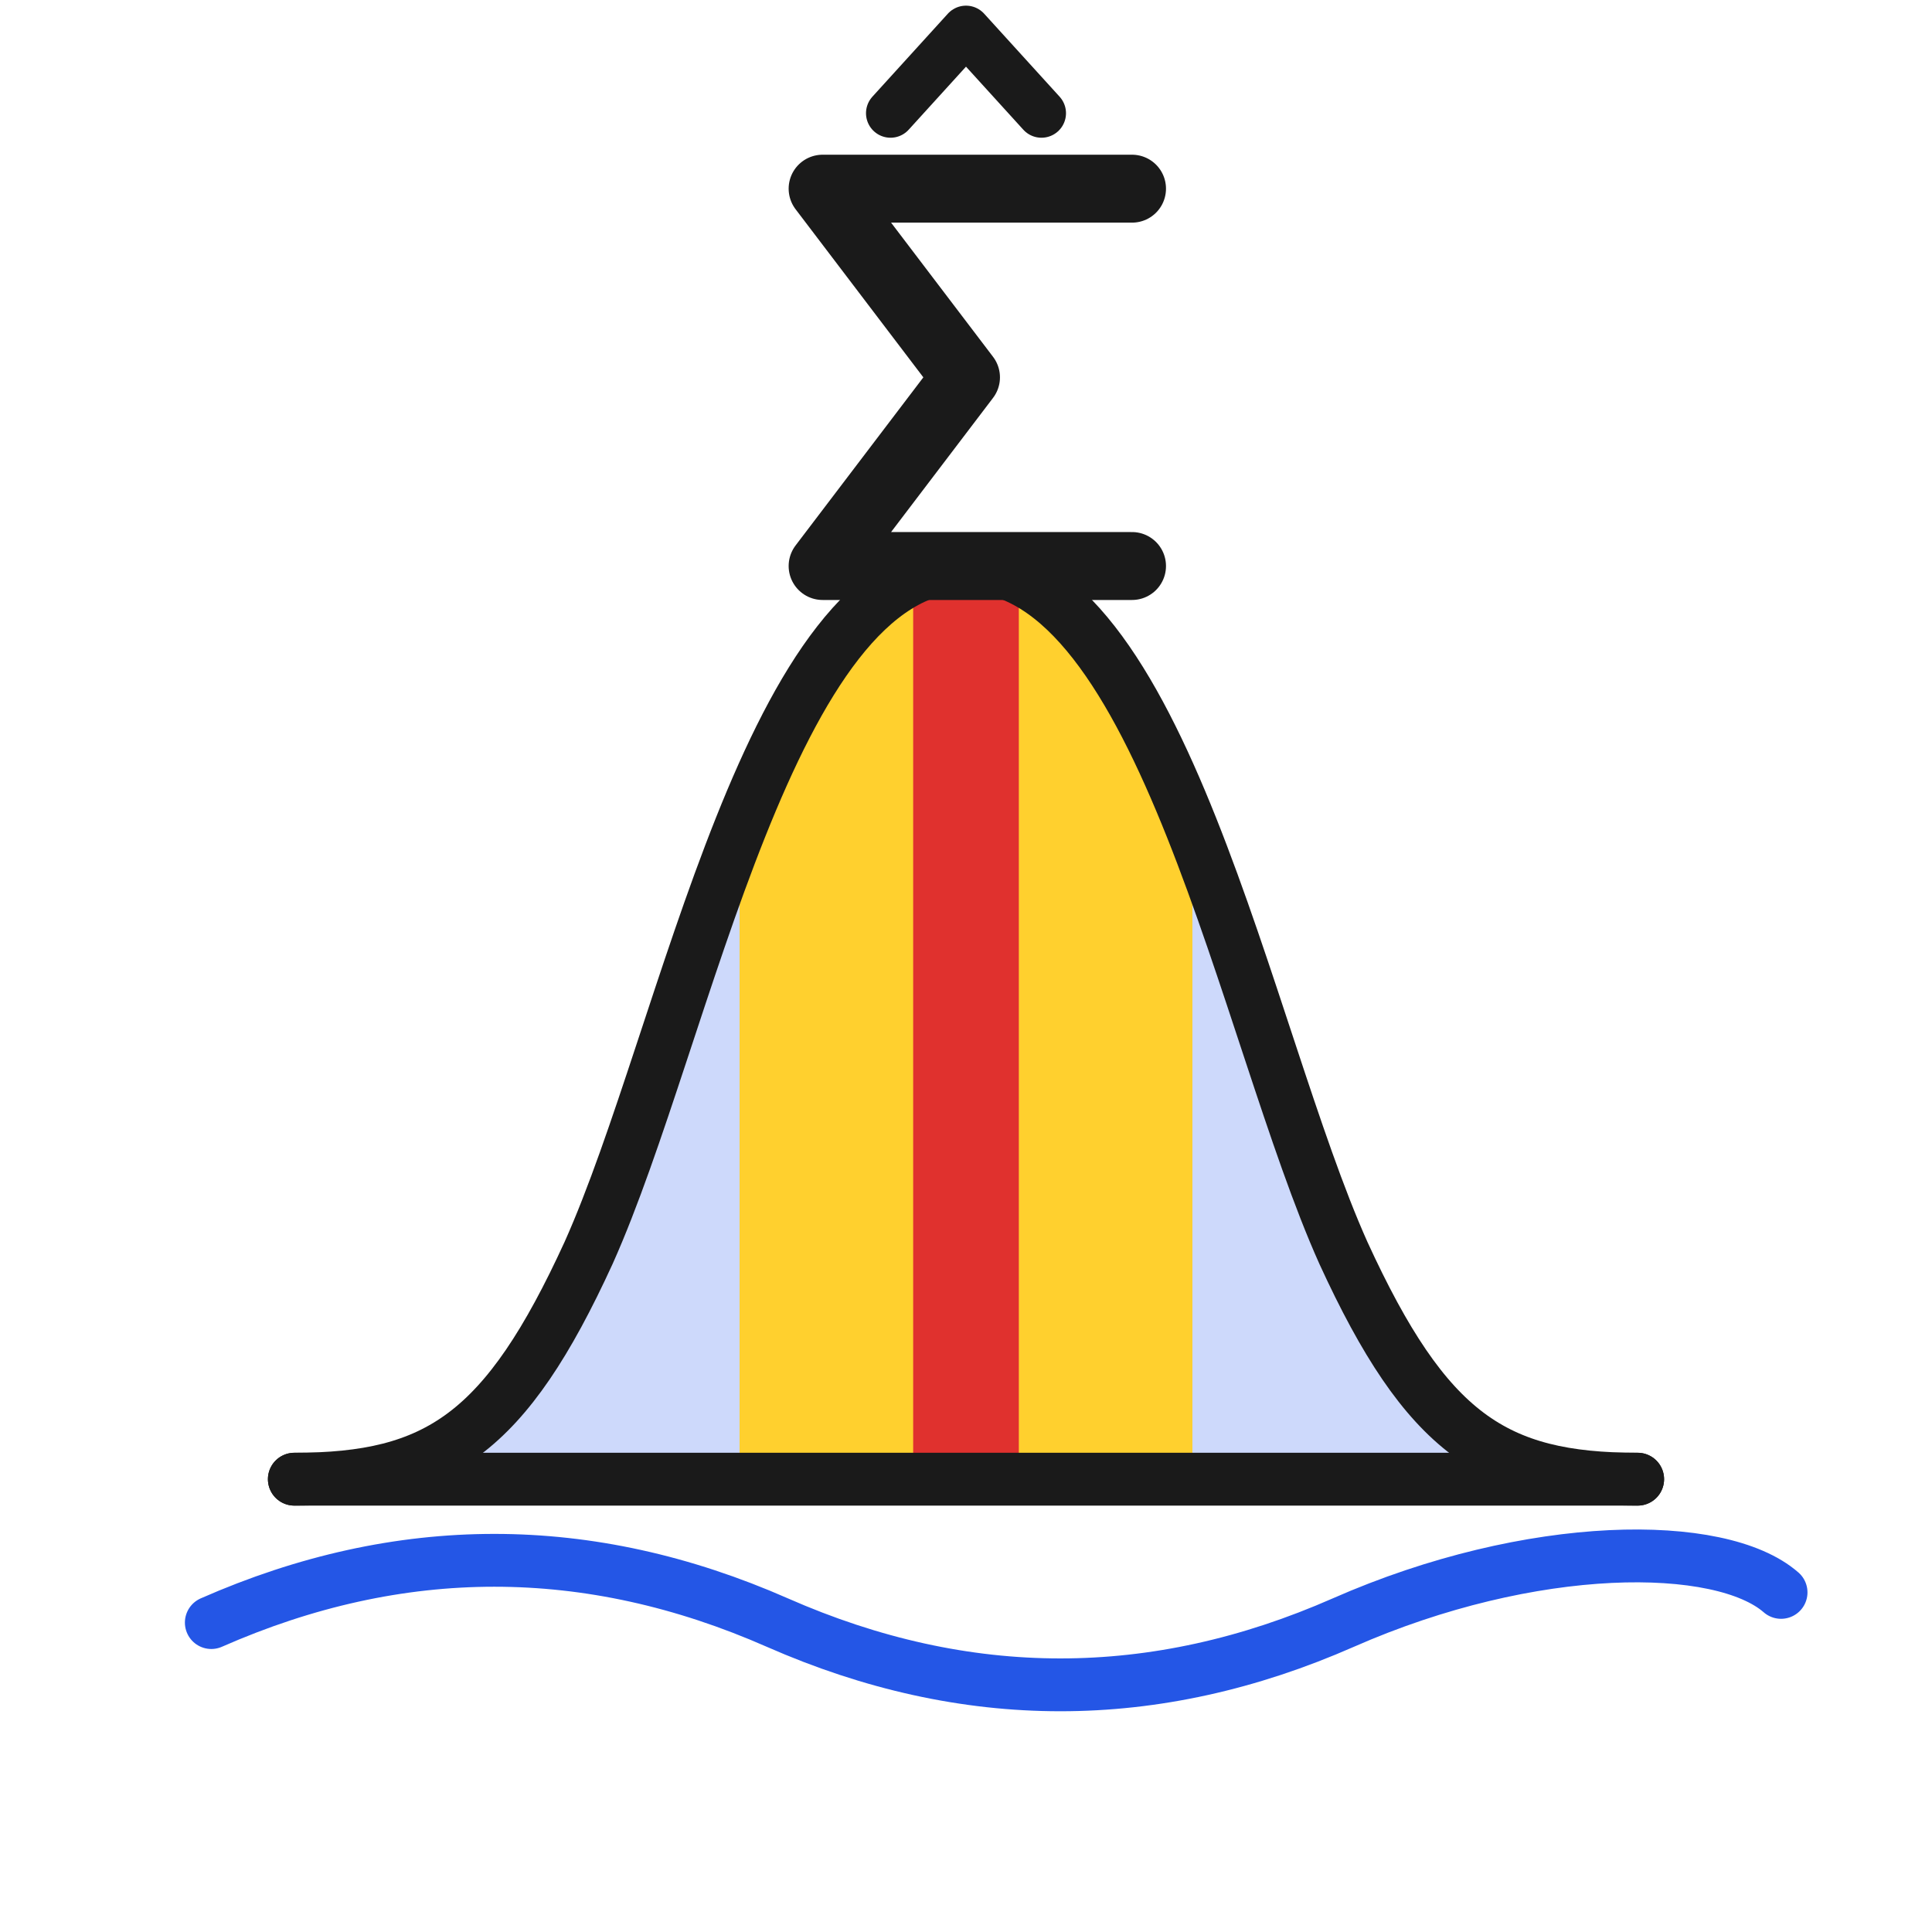
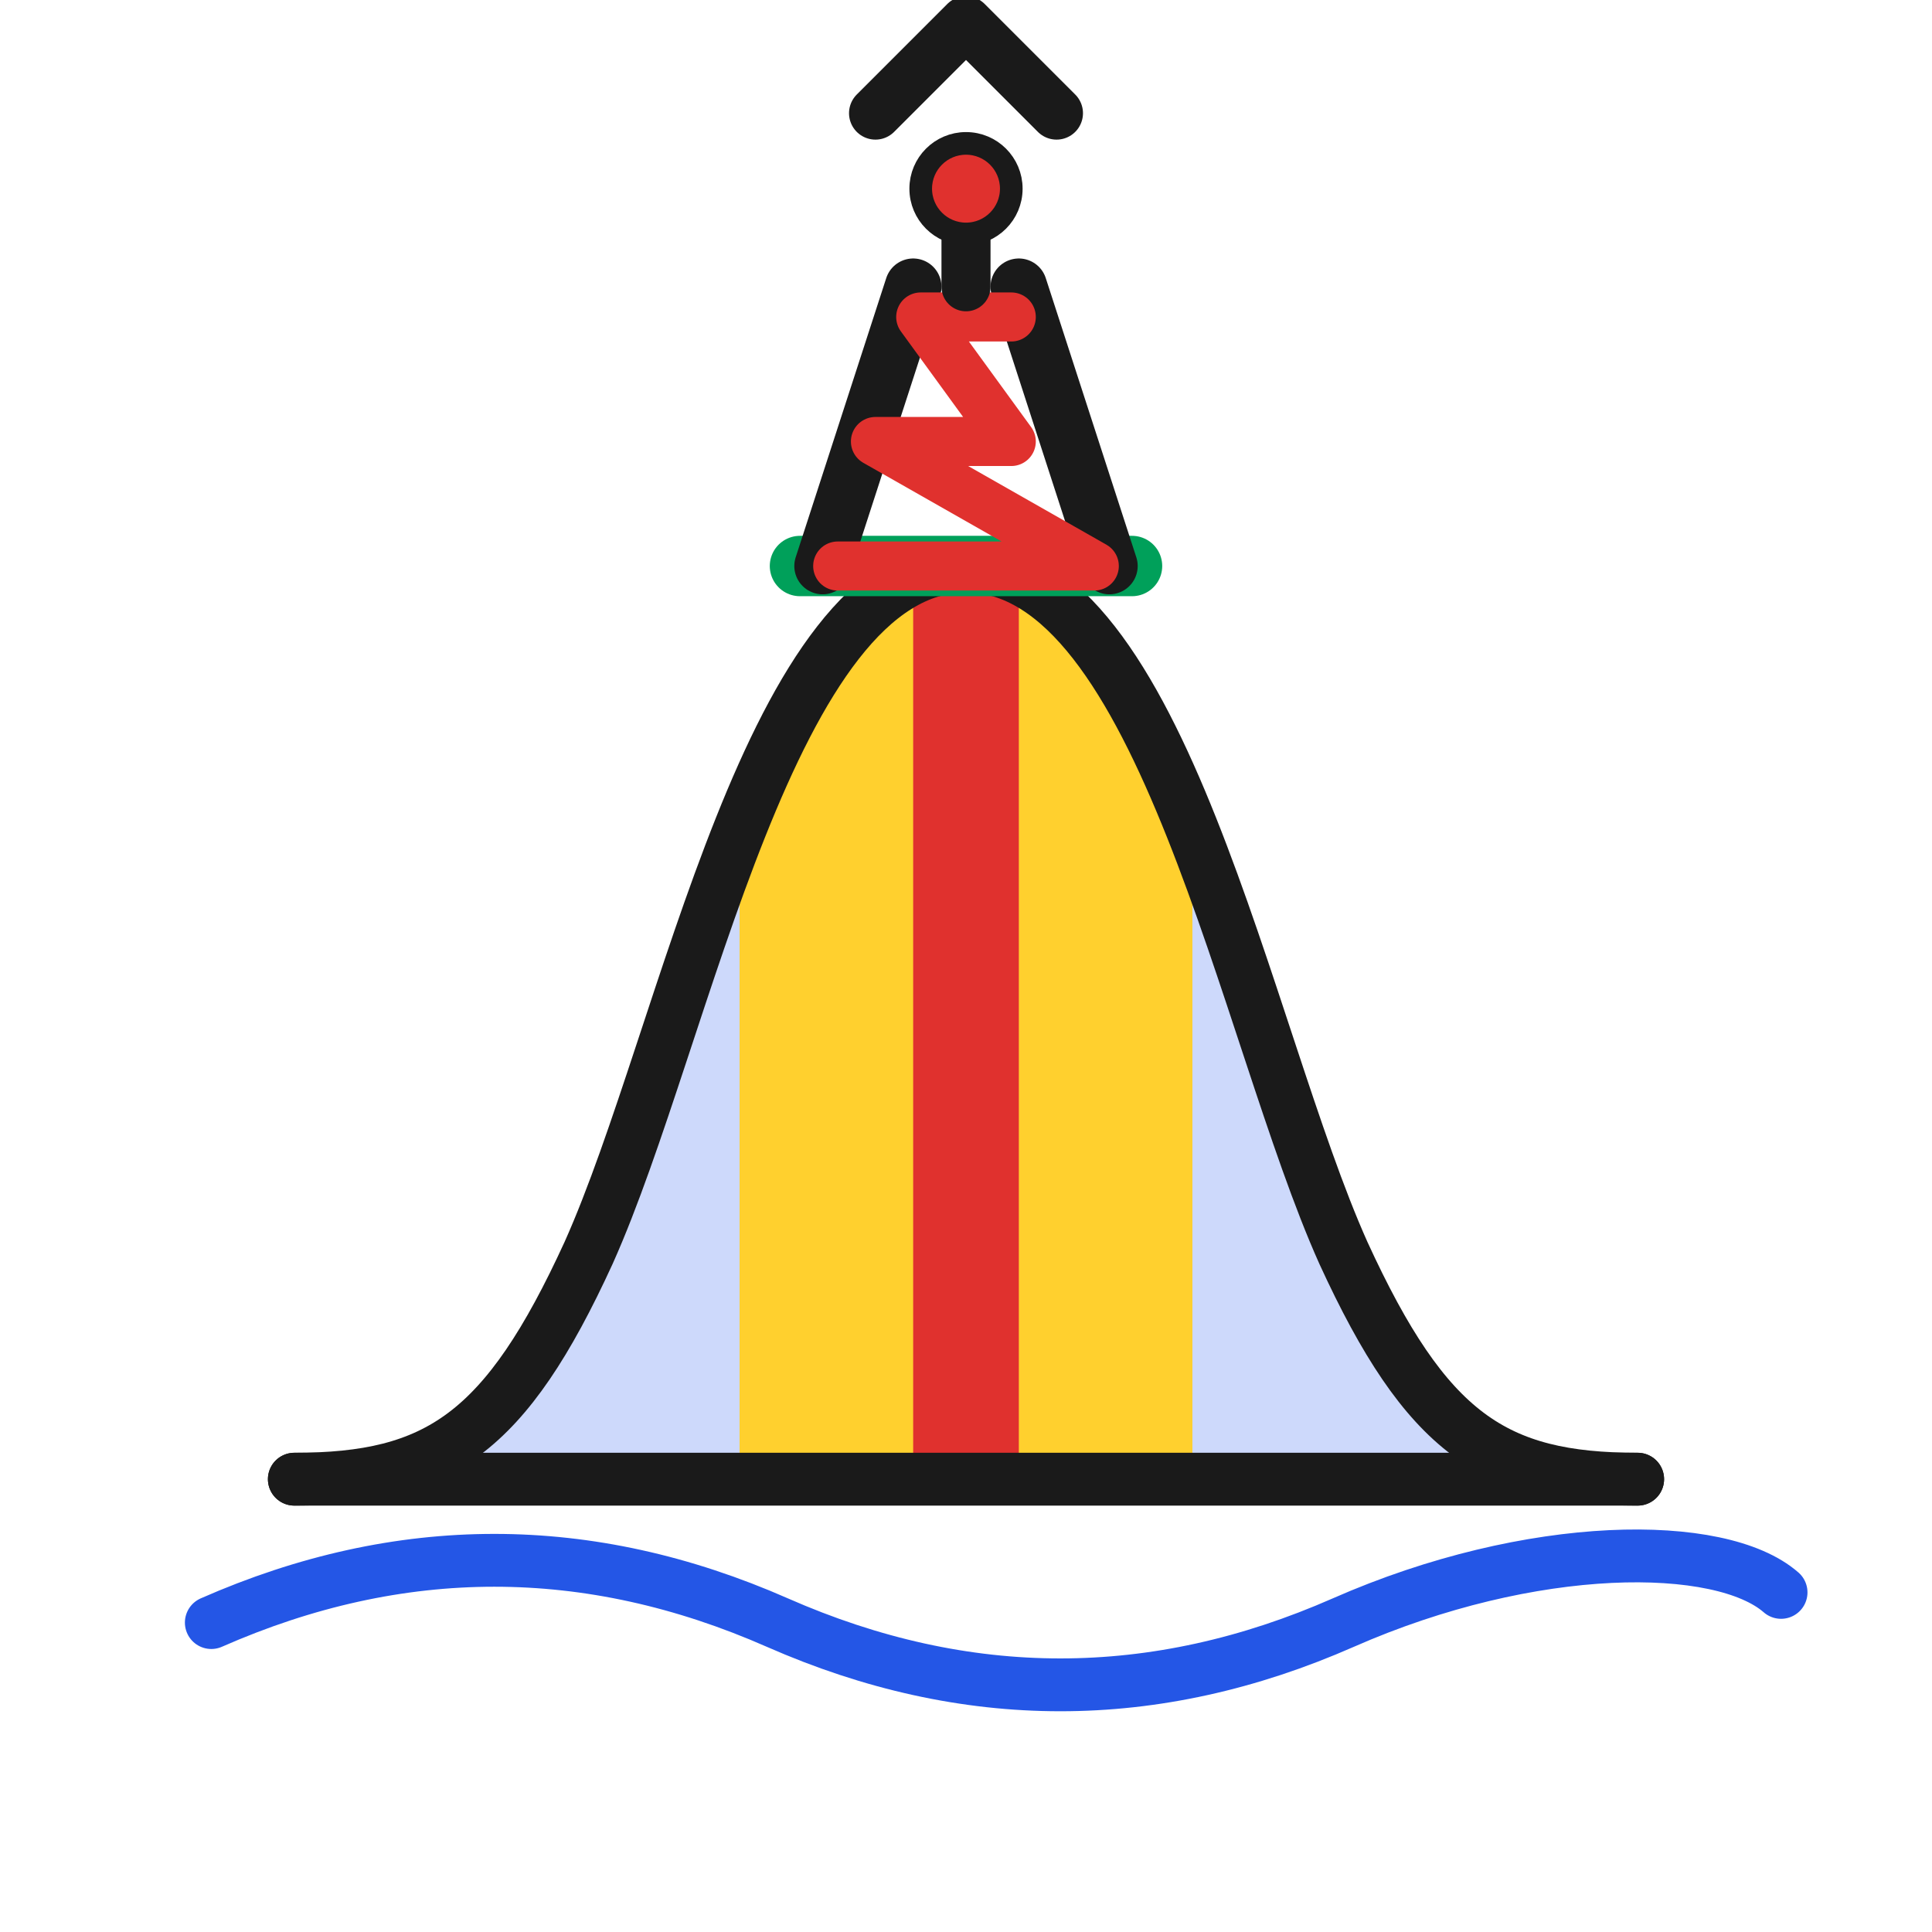
<svg xmlns="http://www.w3.org/2000/svg" viewBox="0 0 512 512" width="512" height="512" role="img" aria-label="Buoycast mark: a Gaussian-hull buoy">
  <defs>
    <clipPath id="bellMark">
      <path d="M 78 392                C 116 392, 134 380, 156 332                C 182 274, 204 150, 256 150                C 308 150, 330 274, 356 332                C 378 380, 396 392, 434 392                Z" />
    </clipPath>
  </defs>
  <g clip-path="url(#bellMark)">
    <rect x="70" y="140" width="372" height="260" fill="#cdd9fb" />
    <rect x="196" y="140" width="120" height="260" fill="#ffd02e" />
    <rect x="242" y="140" width="28" height="260" fill="#e0312e" />
  </g>
  <path d="M 78 392            C 116 392, 134 380, 156 332            C 182 274, 204 150, 256 150            C 308 150, 330 274, 356 332            C 378 380, 396 392, 434 392" fill="none" stroke="#1a1a1a" stroke-width="14" stroke-linejoin="round" stroke-linecap="round" />
  <line x1="78" y1="392" x2="434" y2="392" stroke="#1a1a1a" stroke-width="14" stroke-linecap="round" />
-   <path d="M 300 150 L 218 150 L 256 100 L 218 50 L 300 50" fill="none" stroke="#1a1a1a" stroke-width="18" stroke-linecap="round" stroke-linejoin="round" />
-   <path d="M 236 30 L 256 8 L 276 30" fill="none" stroke="#1a1a1a" stroke-width="13" stroke-linecap="round" stroke-linejoin="round" />
+   <line x1="212" y1="150" x2="300" y2="150" stroke="#00a05a" stroke-width="16" stroke-linecap="round" />
+   <line x1="218" y1="150" x2="242" y2="76" stroke="#1a1a1a" stroke-width="15" stroke-linecap="round" />
+   <line x1="294" y1="150" x2="270" y2="76" stroke="#1a1a1a" stroke-width="15" stroke-linecap="round" />
+   <path d="M 268 84 L 244 84 L 268 117 L 232 117 L 290 150 L 222 150" fill="none" stroke="#e0312e" stroke-width="13" stroke-linecap="round" stroke-linejoin="round" />
+   <line x1="256" y1="76" x2="256" y2="56" stroke="#1a1a1a" stroke-width="13" stroke-linecap="round" />
+   <path d="M 232 30 L 256 6 L 280 30" fill="none" stroke="#1a1a1a" stroke-width="14" stroke-linecap="round" stroke-linejoin="round" />
+   <circle cx="256" cy="50" r="12" fill="#e0312e" stroke="#1a1a1a" stroke-width="6" />
  <path d="M 56 430            C 106 408, 156 408, 206 430            S 306 452, 356 430            S 456 408, 472 422" fill="none" stroke="#2456e6" stroke-width="14" stroke-linecap="round" />
</svg>
